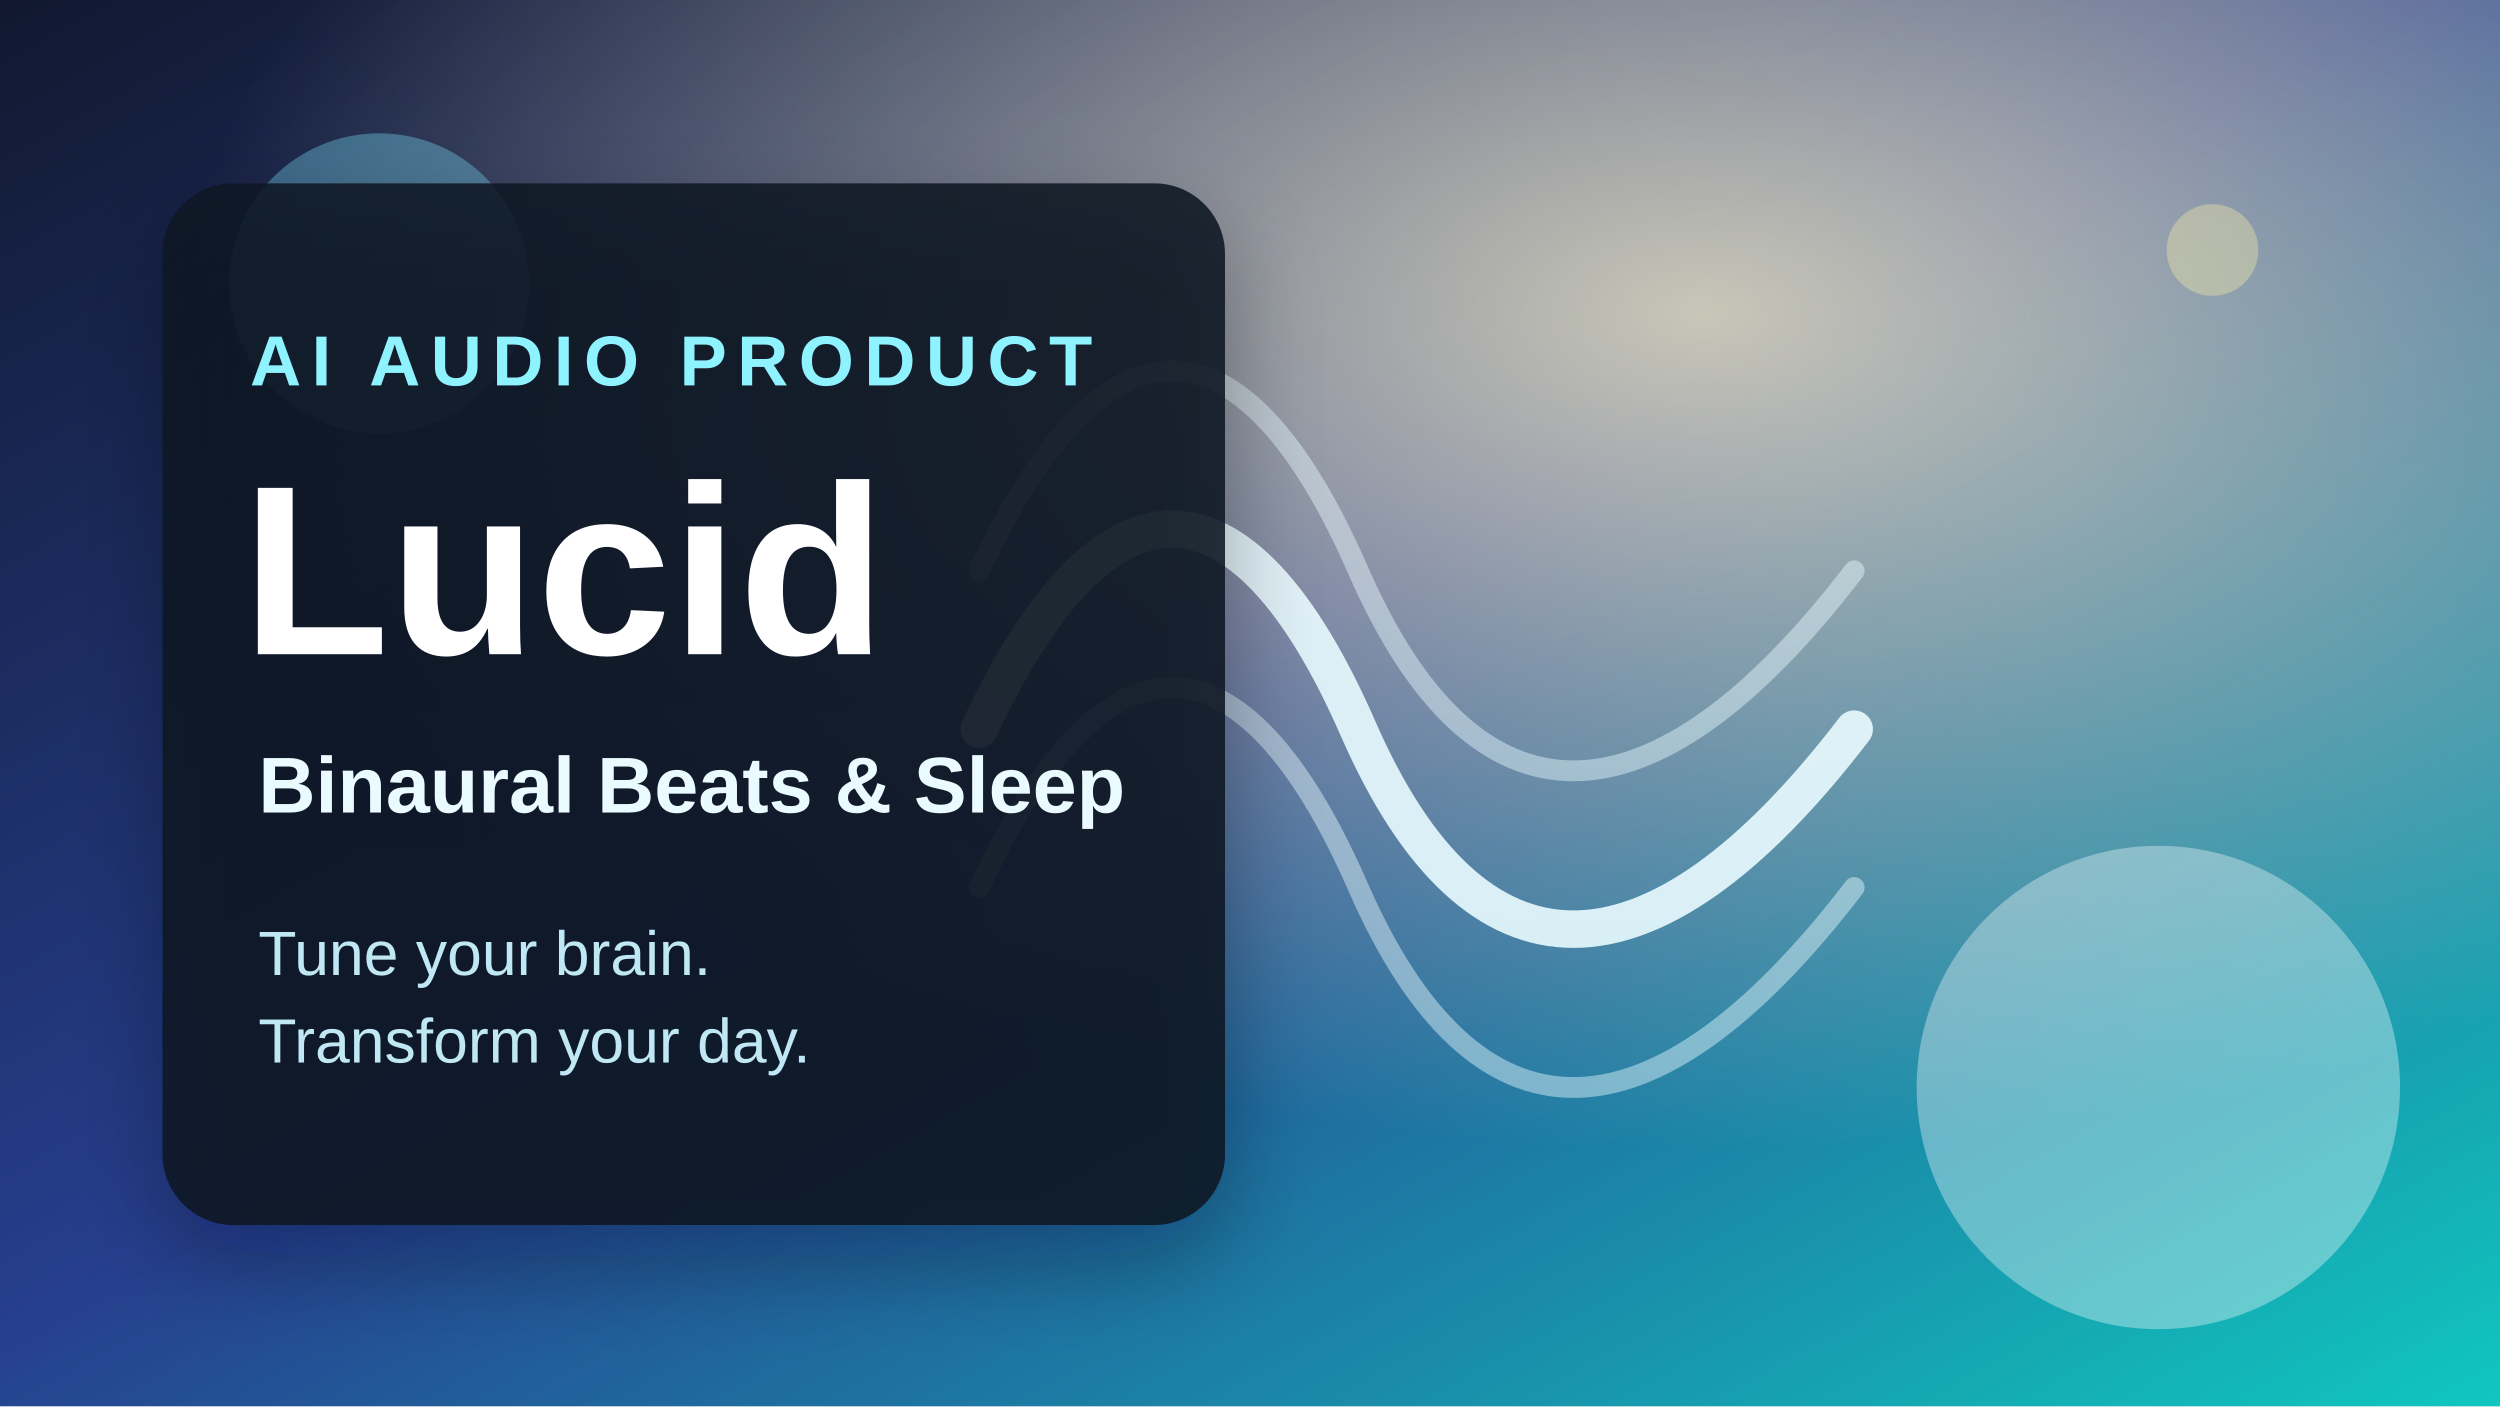
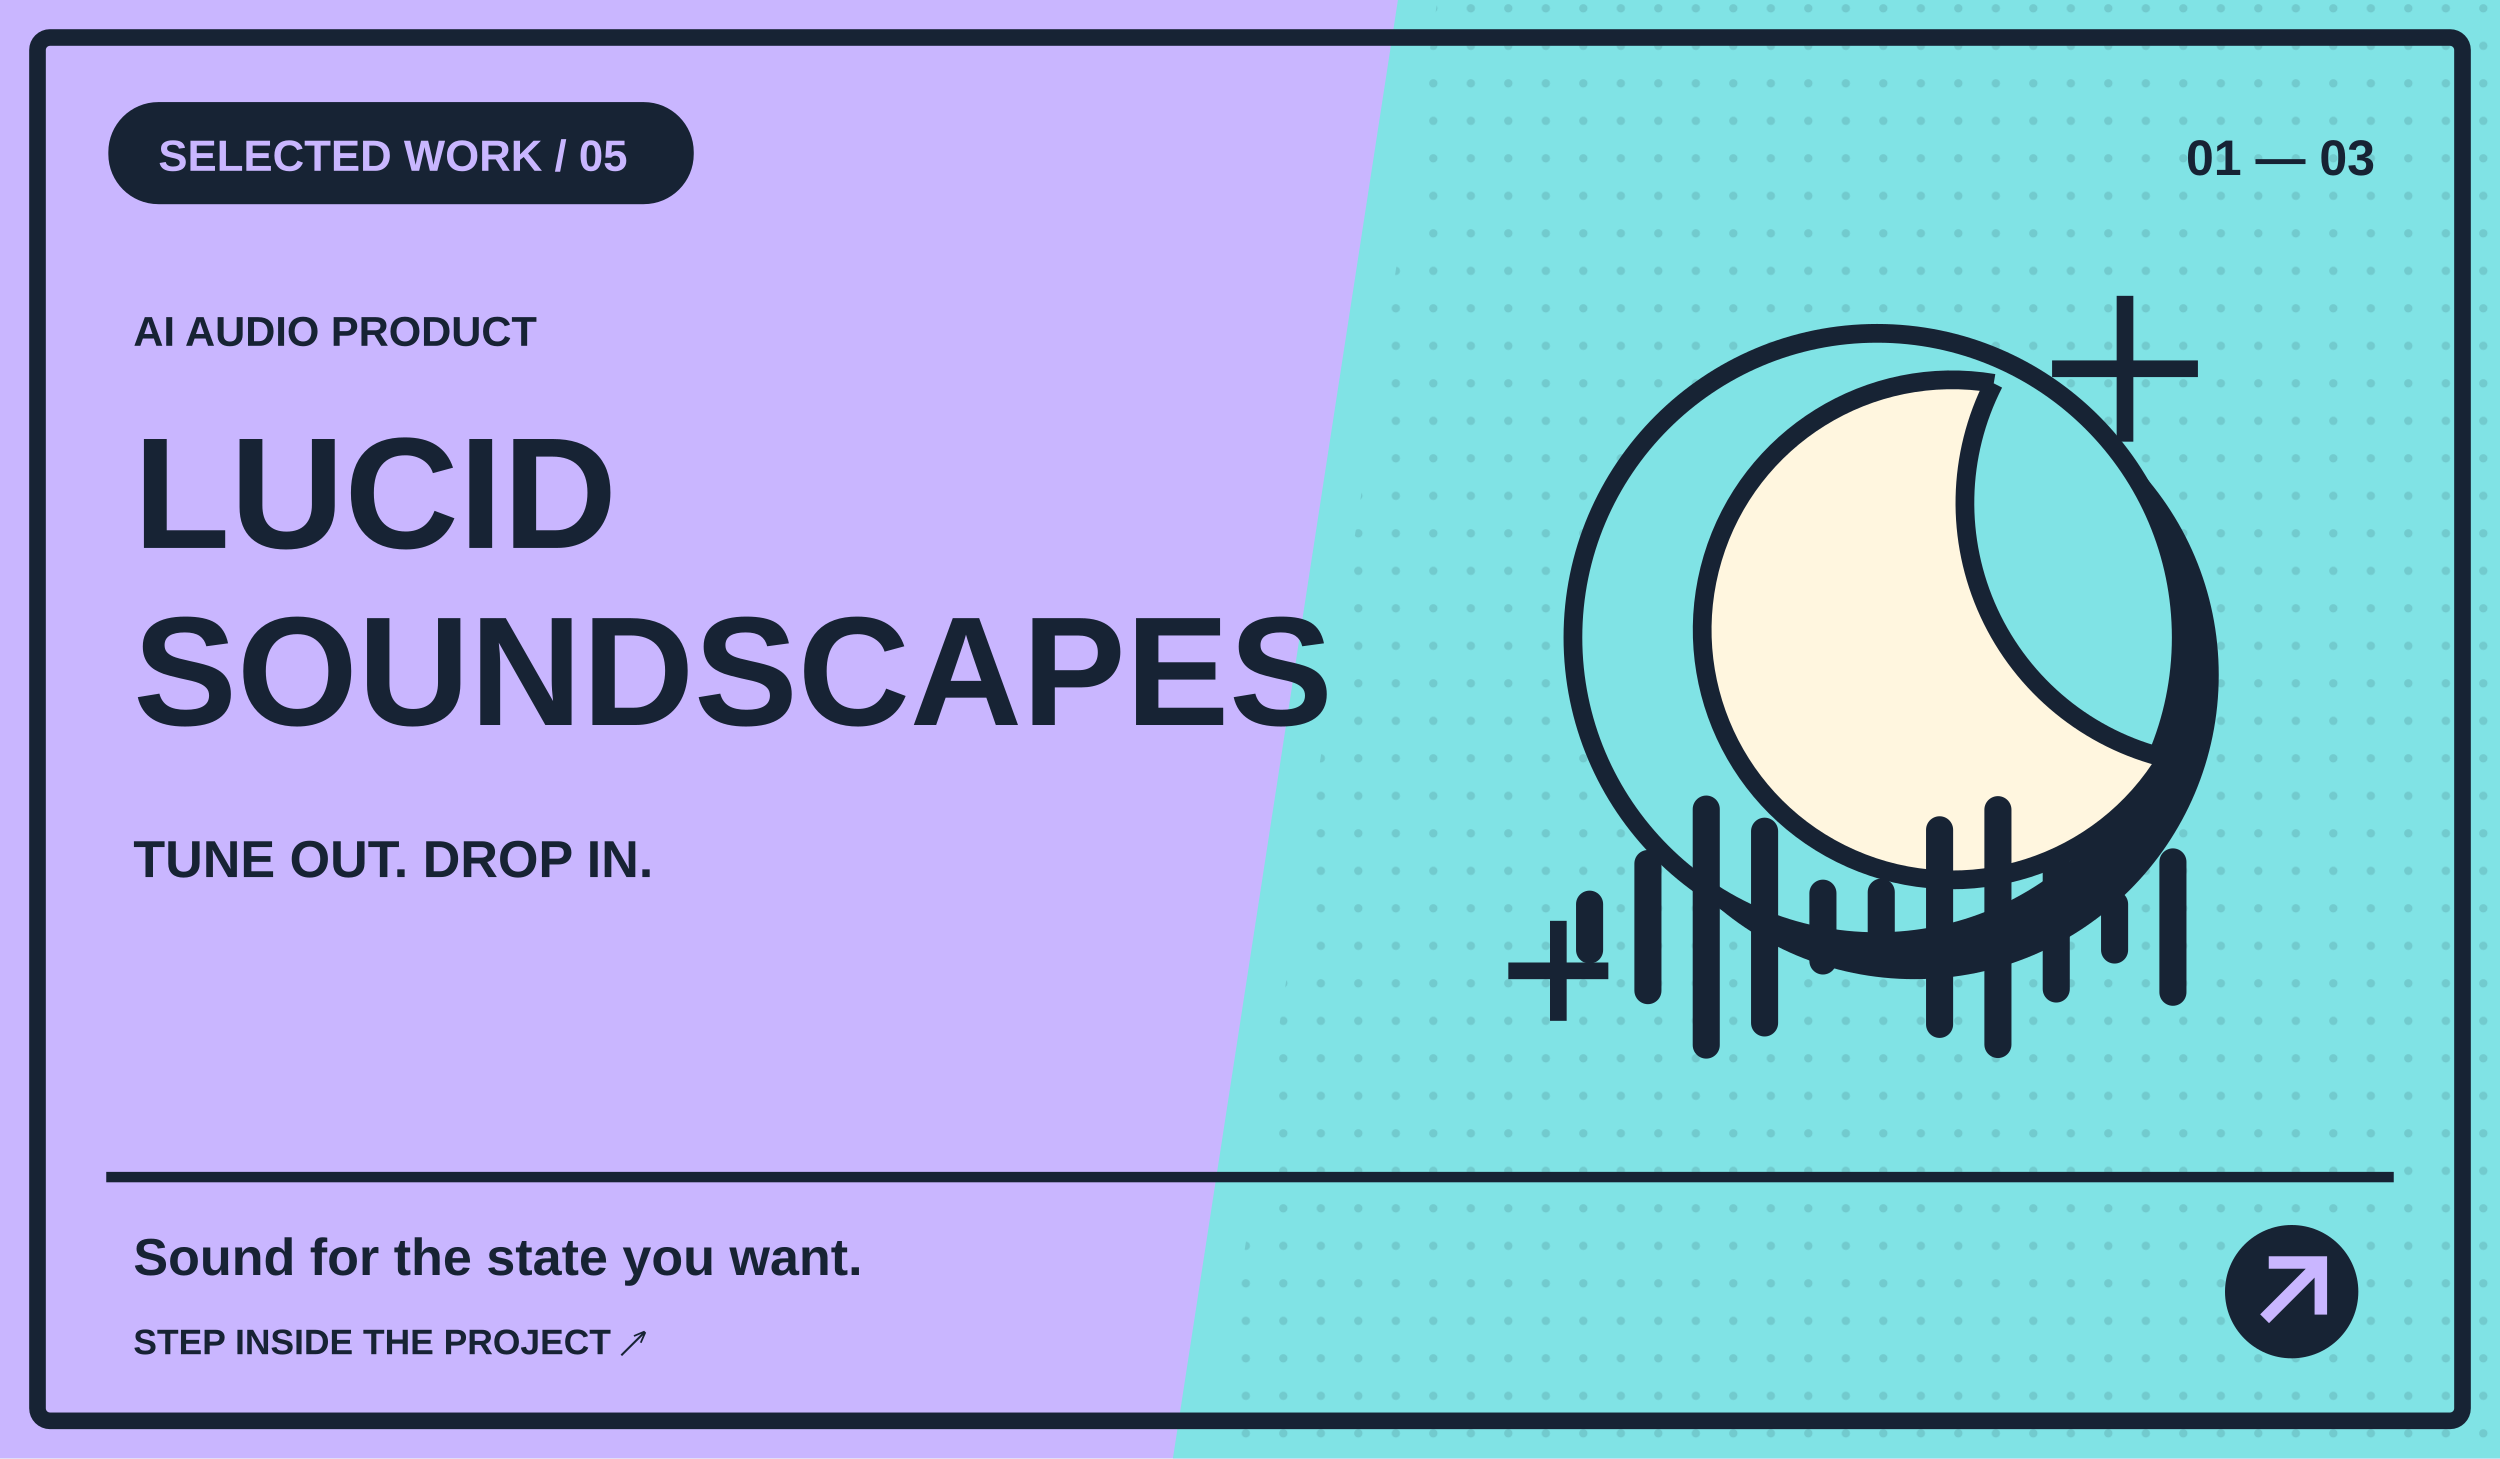
- <svg xmlns="http://www.w3.org/2000/svg" width="1200" height="675" viewBox="0 0 1200 675">
+ <svg xmlns="http://www.w3.org/2000/svg" width="1200" height="700" viewBox="0 0 1200 700">
  <defs>
-     <linearGradient id="bg" x1="0" y1="0" x2="1" y2="1">
-       <stop offset="0" stop-color="#11182f" />
-       <stop offset="0.48" stop-color="#263f8f" />
-       <stop offset="1" stop-color="#10c7be" />
-     </linearGradient>
-     <radialGradient id="glow" cx="0.68" cy="0.22" r="0.6">
-       <stop offset="0" stop-color="#fff4c7" stop-opacity="0.75" />
-       <stop offset="1" stop-color="#fff4c7" stop-opacity="0" />
-     </radialGradient>
-     <filter id="softShadow" x="-20%" y="-20%" width="140%" height="140%">
-       <feDropShadow dx="0" dy="18" stdDeviation="22" flood-color="#06111f" flood-opacity="0.35" />
-     </filter>
+     <pattern id="dots" width="18" height="18" patternUnits="userSpaceOnUse">
+       <circle cx="4" cy="4" r="2" fill="#172334" opacity=".13" />
+     </pattern>
  </defs>
-   <rect width="1200" height="675" fill="url(#bg)" />
-   <rect width="1200" height="675" fill="url(#glow)" />
-   <g opacity="0.35">
-     <circle cx="182" cy="136" r="72" fill="#7de4ff" />
-     <circle cx="1036" cy="522" r="116" fill="#ffffff" />
-     <circle cx="1062" cy="120" r="22" fill="#fff1a6" />
-   </g>
-   <g transform="translate(680 350)" fill="none" stroke="#e9fbff" stroke-linecap="round">
-     <path d="M-210 0 C-150 -128 -84 -128 -28 0 S112 128 210 0" stroke-width="18" opacity="0.9" />
-     <path d="M-210 76 C-150 -52 -84 -52 -28 76 S112 204 210 76" stroke-width="10" opacity="0.45" />
-     <path d="M-210 -76 C-150 -204 -84 -204 -28 -76 S112 52 210 -76" stroke-width="10" opacity="0.45" />
-   </g>
-   <g filter="url(#softShadow)">
-     <rect x="78" y="88" width="510" height="500" rx="34" fill="#101727" opacity="0.88" />
-     <text x="120" y="185" fill="#8ff2ff" font-family="Amulya, Arial, sans-serif" font-size="34" font-weight="700" letter-spacing="5">AI AUDIO PRODUCT</text>
-     <text x="116" y="314" fill="#ffffff" font-family="Amulya, Arial, sans-serif" font-size="116" font-weight="800">Lucid</text>
-     <text x="124" y="390" fill="#e9fbff" font-family="Amulya, Arial, sans-serif" font-size="38" font-weight="600">Binaural Beats &amp; Sleep</text>
-     <text x="124" y="468" fill="#bfe8f4" font-family="Amulya, Arial, sans-serif" font-size="30">Tune your brain.</text>
-     <text x="124" y="510" fill="#bfe8f4" font-family="Amulya, Arial, sans-serif" font-size="30">Transform your day.</text>
-   </g>
+   <rect width="1200" height="700" fill="#c9b6ff" />
+   <path d="M671 0h529v700H563z" fill="#80e3e5" />
+   <path d="M690 0h510v700H582z" fill="url(#dots)" />
+   <rect x="18" y="18" width="1164" height="664" rx="6" fill="none" stroke="#172334" stroke-width="8" />
+   <rect x="52" y="49" width="281" height="49" rx="24" fill="#172334" />
+   <text x="76" y="82" font-family="Arial, Helvetica, sans-serif" font-size="21" font-weight="900" fill="#c9b6ff">SELECTED WORK / 05</text>
+   <text x="1140" y="84" font-family="Arial, Helvetica, sans-serif" font-size="24" font-weight="900" fill="#172334" text-anchor="end">01 — 03</text>
+   <text x="64" y="166" font-family="Arial, Helvetica, sans-serif" font-size="20" font-weight="900" fill="#172334">AI AUDIO PRODUCT</text>
+   <text x="64" y="263" font-family="Arial, Helvetica, sans-serif" font-size="76" font-weight="900" fill="#172334">LUCID</text>
+   <text x="64" y="348" font-family="Arial, Helvetica, sans-serif" font-size="74.545" font-weight="900" fill="#172334">SOUNDSCAPES</text>
+   <text x="64" y="421" font-family="Arial, Helvetica, sans-serif" font-size="25" font-weight="900" fill="#172334">TUNE OUT. DROP IN.</text>
+   <circle cx="919" cy="324" r="146" fill="#172334" />
+   <circle cx="901" cy="306" r="146" fill="#80e3e5" stroke="#172334" stroke-width="9" stroke-linejoin="round" />
+   <path d="M957 184a120 120 0 1 0 83 180 126 126 0 0 1-83-180" fill="#fff6df" stroke="#172334" stroke-width="9" stroke-linejoin="round" />
+   <path d="M763 434v22" stroke="#172334" stroke-width="13" stroke-linecap="round" />
+   <path d="M791 414.494v61.012" stroke="#172334" stroke-width="13" stroke-linecap="round" />
+   <path d="M819 388.358v113.284" stroke="#172334" stroke-width="13" stroke-linecap="round" />
+   <path d="M847 398.979v92.042" stroke="#172334" stroke-width="13" stroke-linecap="round" />
+   <path d="M875 428.726v32.548" stroke="#172334" stroke-width="13" stroke-linecap="round" />
+   <path d="M903 428.217v33.567" stroke="#172334" stroke-width="13" stroke-linecap="round" />
+   <path d="M931 398.297v93.407" stroke="#172334" stroke-width="13" stroke-linecap="round" />
+   <path d="M959 388.635v112.73" stroke="#172334" stroke-width="13" stroke-linecap="round" />
+   <path d="M987 415.271v59.459" stroke="#172334" stroke-width="13" stroke-linecap="round" />
+   <path d="M1015 433.987v22.027" stroke="#172334" stroke-width="13" stroke-linecap="round" />
+   <path d="M1043 413.713v62.573" stroke="#172334" stroke-width="13" stroke-linecap="round" />
+   <path d="M1020 142v70m-35-35h70M748 442v48m-24-24h48" stroke="#172334" stroke-width="8" />
+   <path d="M51 565h1098" stroke="#172334" stroke-width="5" />
+   <text x="64" y="612" font-family="Arial, Helvetica, sans-serif" font-size="25" font-weight="900" fill="#172334">Sound for the state you want.</text>
+   <text x="64" y="650" font-family="Arial, Helvetica, sans-serif" font-size="17" font-weight="900" fill="#172334">STEP INSIDE THE PROJECT ↗</text>
+   <circle cx="1100" cy="620" r="32" fill="#172334" />
+   <path d="M1087 633l27-27m-25 0h25v25" fill="none" stroke="#c9b6ff" stroke-width="6" />
</svg>
